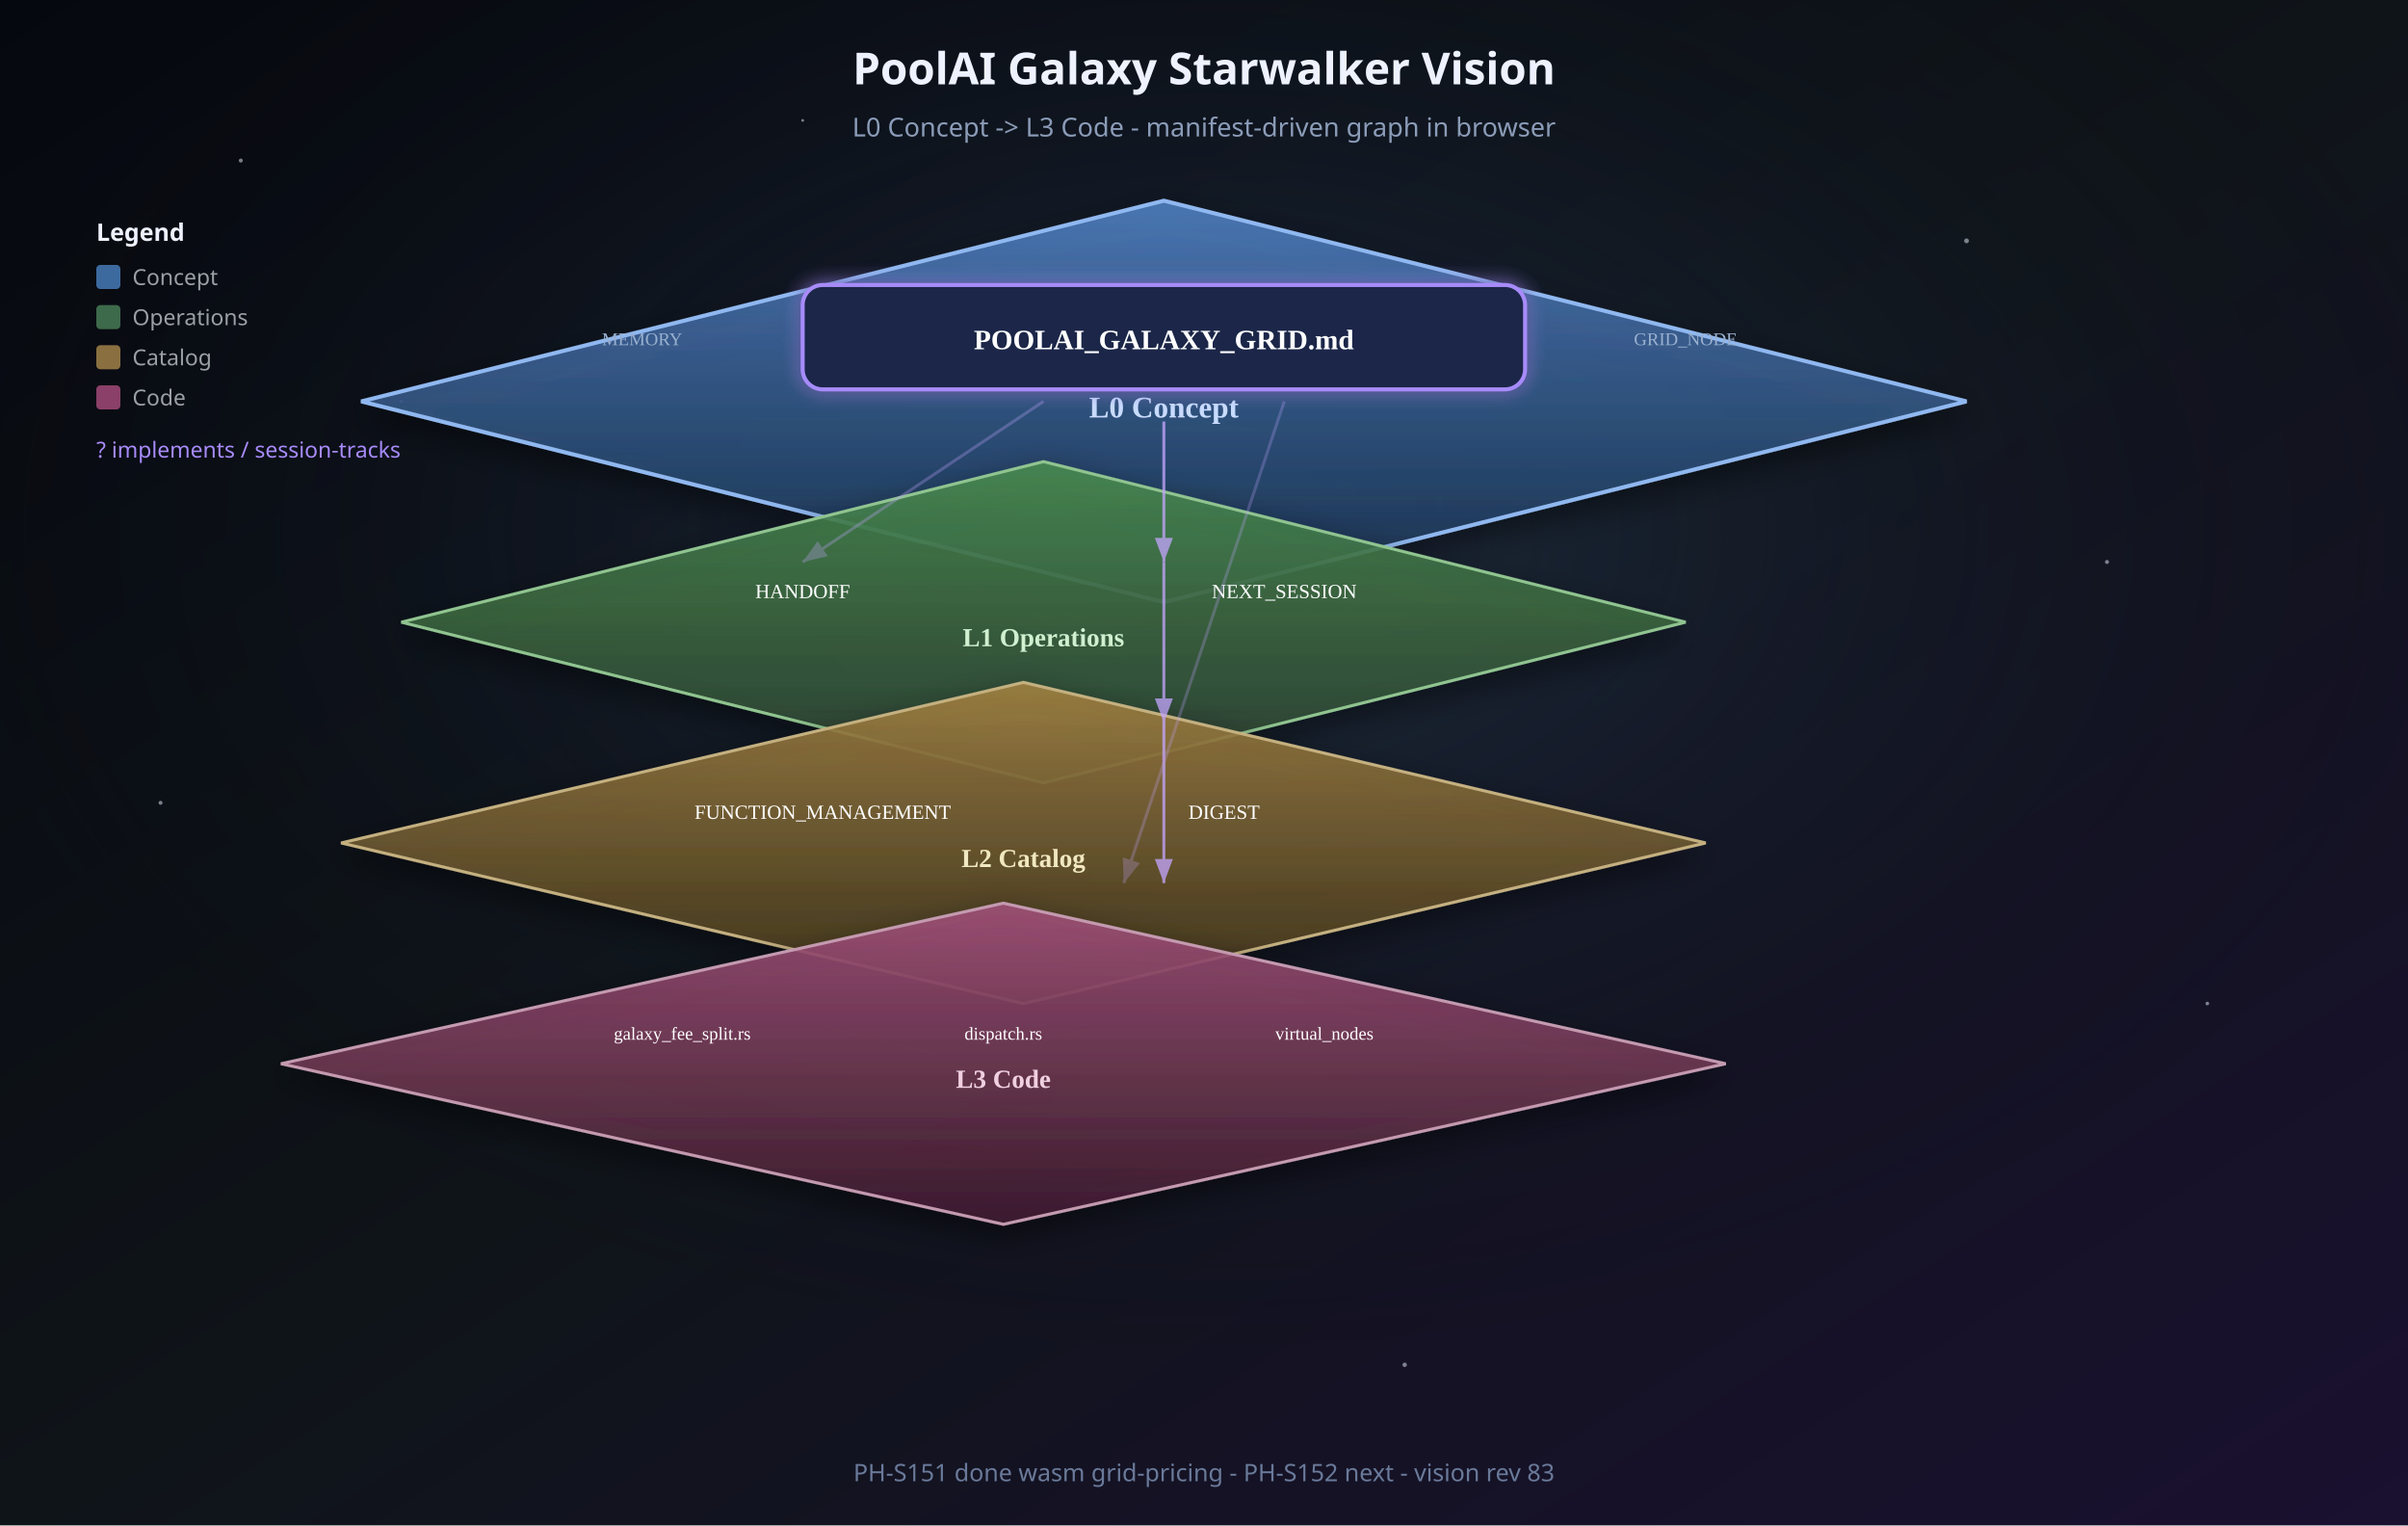
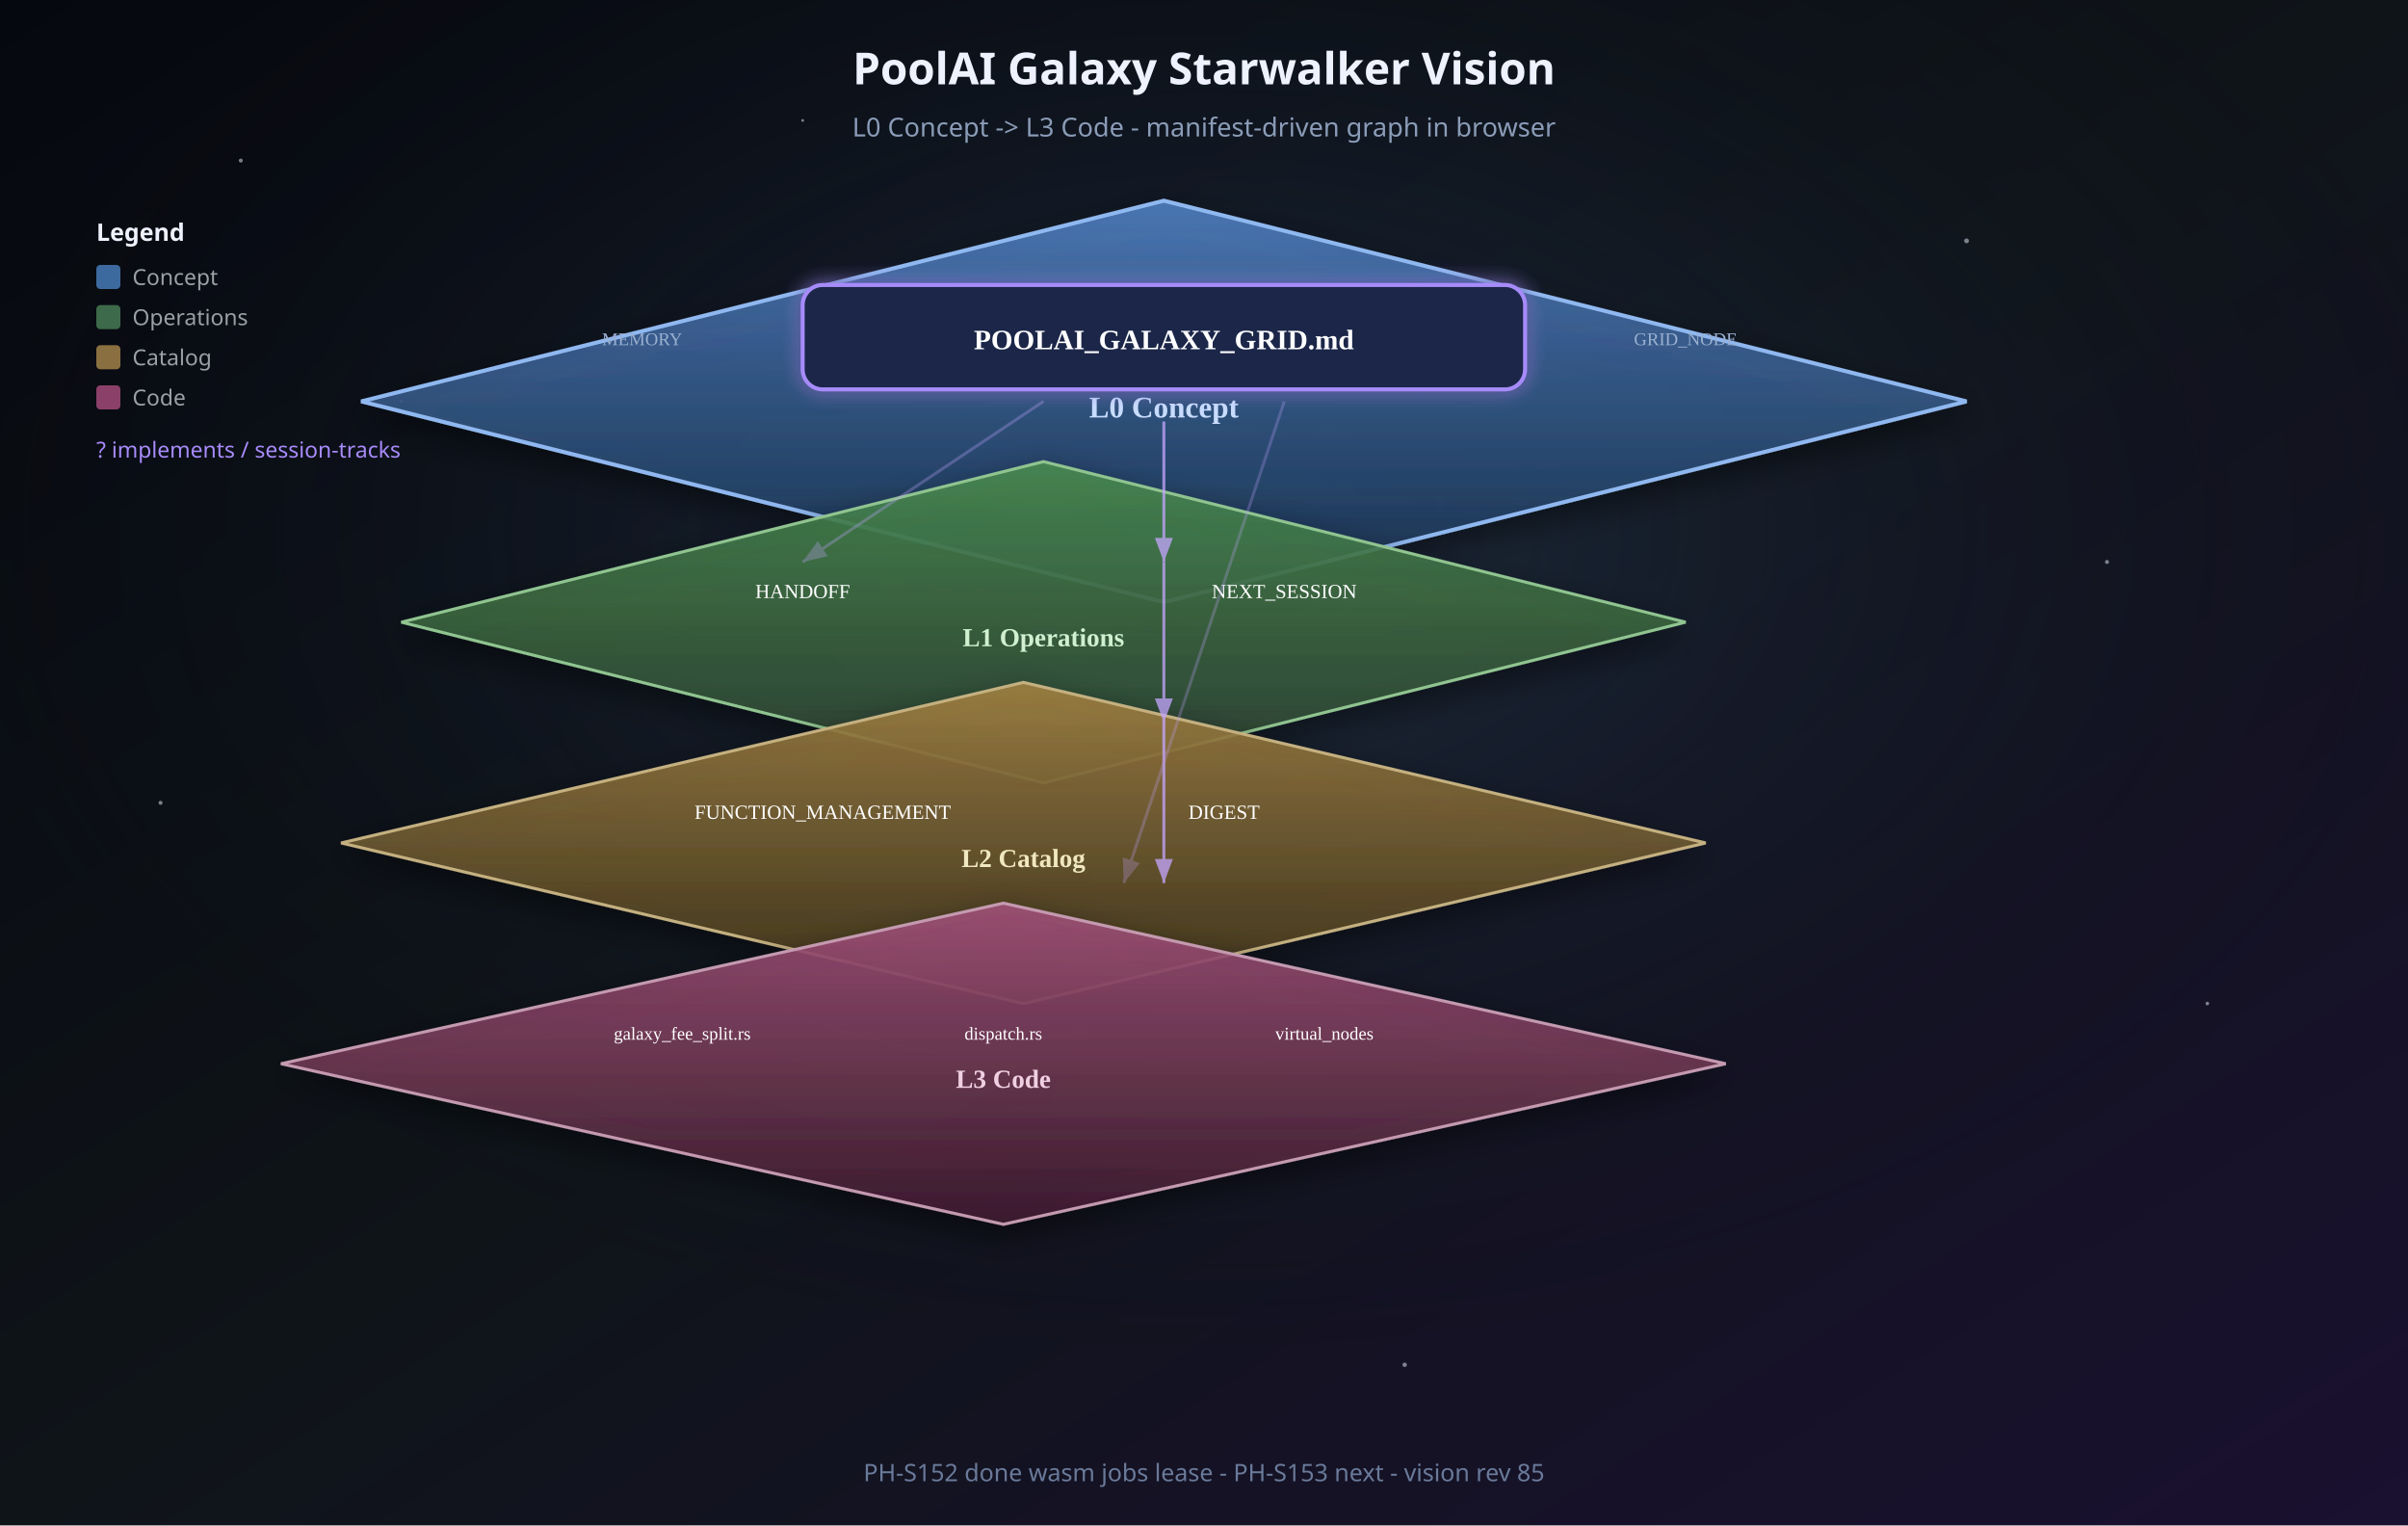
<svg xmlns="http://www.w3.org/2000/svg" viewBox="0 0 1200 760" role="img" aria-labelledby="title desc">
  <defs>
    <linearGradient id="bg" x1="0%" y1="0%" x2="100%" y2="100%">
      <stop offset="0%" stop-color="#06080f" />
      <stop offset="50%" stop-color="#0f1419" />
      <stop offset="100%" stop-color="#1a1030" />
    </linearGradient>
    <radialGradient id="nebula" cx="50%" cy="35%" r="55%">
      <stop offset="0%" stop-color="#3d5a8a" stop-opacity="0.35" />
      <stop offset="100%" stop-color="#06080f" stop-opacity="0" />
    </radialGradient>
    <linearGradient id="planeL0" x1="0%" y1="0%" x2="0%" y2="100%">
      <stop offset="0%" stop-color="#4a7ab8" stop-opacity="0.95" />
      <stop offset="100%" stop-color="#1e3350" stop-opacity="0.85" />
    </linearGradient>
    <linearGradient id="planeL1" x1="0%" y1="0%" x2="0%" y2="100%">
      <stop offset="0%" stop-color="#4a8a50" stop-opacity="0.9" />
      <stop offset="100%" stop-color="#2a4030" stop-opacity="0.85" />
    </linearGradient>
    <linearGradient id="planeL2" x1="0%" y1="0%" x2="0%" y2="100%">
      <stop offset="0%" stop-color="#a08040" stop-opacity="0.9" />
      <stop offset="100%" stop-color="#403520" stop-opacity="0.85" />
    </linearGradient>
    <linearGradient id="planeL3" x1="0%" y1="0%" x2="0%" y2="100%">
      <stop offset="0%" stop-color="#a05078" stop-opacity="0.9" />
      <stop offset="100%" stop-color="#402030" stop-opacity="0.85" />
    </linearGradient>
    <filter id="shadow" x="-30%" y="-30%" width="160%" height="160%">
      <feDropShadow dx="0" dy="6" stdDeviation="8" flood-color="#000" flood-opacity="0.5" />
    </filter>
    <filter id="glow" x="-50%" y="-50%" width="200%" height="200%">
      <feGaussianBlur stdDeviation="4" result="b" />
      <feMerge>
        <feMergeNode in="b" />
        <feMergeNode in="SourceGraphic" />
      </feMerge>
    </filter>
    <marker id="arrow" markerWidth="10" markerHeight="10" refX="8" refY="3" orient="auto">
      <path d="M0,0 L8,3 L0,6 Z" fill="#c4a5ff" />
    </marker>
  </defs>
  <rect width="1200" height="760" fill="url(#bg)" />
  <rect width="1200" height="760" fill="url(#nebula)" />
  <g fill="#e8f0ff" opacity="0.5">
    <circle cx="120" cy="80" r="1" />
    <circle cx="980" cy="120" r="1.2" />
    <circle cx="200" cy="200" r="0.8" />
    <circle cx="1050" cy="280" r="1" />
    <circle cx="80" cy="400" r="1" />
    <circle cx="1100" cy="500" r="0.9" />
    <circle cx="400" cy="60" r="0.7" />
    <circle cx="700" cy="680" r="1.1" />
  </g>
  <text x="600" y="42" text-anchor="middle" fill="#eef2ff" font-family="Segoe UI, system-ui, sans-serif" font-size="22" font-weight="600">PoolAI Galaxy Starwalker Vision</text>
  <text x="600" y="68" text-anchor="middle" fill="#8b9cb8" font-family="Segoe UI, system-ui, sans-serif" font-size="13">L0 Concept -&gt; L3 Code - manifest-driven graph in browser</text>
  <g transform="translate(180, 100)" filter="url(#shadow)">
    <path d="M0 100 L400 0 L800 100 L400 200 Z" fill="url(#planeL0)" stroke="#90b8f0" stroke-width="2" />
    <text x="400" y="108" text-anchor="middle" fill="#c8dcff" font-size="15" font-weight="700">L0 Concept</text>
    <g filter="url(#glow)">
      <rect x="220" y="42" width="360" height="52" rx="10" fill="#1a2848" stroke="#a78bfa" stroke-width="2" />
      <text x="400" y="74" text-anchor="middle" fill="#fff" font-size="14" font-weight="700">POOLAI_GALAXY_GRID.md</text>
    </g>
    <text x="140" y="72" text-anchor="middle" fill="#9ab0d0" font-size="9">MEMORY</text>
    <text x="660" y="72" text-anchor="middle" fill="#9ab0d0" font-size="9">GRID_NODE</text>
  </g>
  <g transform="translate(200, 230)" filter="url(#shadow)">
    <path d="M0 80 L320 0 L640 80 L320 160 Z" fill="url(#planeL1)" stroke="#90c490" stroke-width="1.5" />
    <text x="320" y="92" text-anchor="middle" fill="#d0f0d0" font-size="13" font-weight="600">L1 Operations</text>
    <text x="200" y="68" text-anchor="middle" fill="#fff" font-size="10">HANDOFF</text>
    <text x="440" y="68" text-anchor="middle" fill="#fff" font-size="10">NEXT_SESSION</text>
  </g>
  <g transform="translate(170, 340)" filter="url(#shadow)">
    <path d="M0 80 L340 0 L680 80 L340 160 Z" fill="url(#planeL2)" stroke="#c4b080" stroke-width="1.5" />
    <text x="340" y="92" text-anchor="middle" fill="#f0e8c0" font-size="13" font-weight="600">L2 Catalog</text>
    <text x="240" y="68" text-anchor="middle" fill="#fff" font-size="10">FUNCTION_MANAGEMENT</text>
    <text x="440" y="68" text-anchor="middle" fill="#fff" font-size="10">DIGEST</text>
  </g>
  <g transform="translate(140, 450)" filter="url(#shadow)">
    <path d="M0 80 L360 0 L720 80 L360 160 Z" fill="url(#planeL3)" stroke="#c49ab0" stroke-width="1.5" />
    <text x="360" y="92" text-anchor="middle" fill="#f0d0e0" font-size="13" font-weight="600">L3 Code</text>
    <text x="200" y="68" text-anchor="middle" fill="#fff" font-size="9">galaxy_fee_split.rs</text>
    <text x="360" y="68" text-anchor="middle" fill="#fff" font-size="9">dispatch.rs</text>
    <text x="520" y="68" text-anchor="middle" fill="#fff" font-size="9">virtual_nodes</text>
  </g>
  <g fill="none" stroke="#c4a5ff" stroke-width="1.5" marker-end="url(#arrow)" opacity="0.75">
    <path d="M580 210 L580 280" />
    <path d="M580 280 L580 360" />
    <path d="M580 360 L580 440" />
    <path d="M520 200 L400 280" opacity="0.4" />
    <path d="M640 200 L560 440" opacity="0.35" />
  </g>
  <g transform="translate(48, 120)" font-family="Segoe UI, system-ui, sans-serif" font-size="11">
    <text x="0" y="0" fill="#eef2ff" font-weight="600" font-size="12">Legend</text>
    <rect x="0" y="12" width="12" height="12" rx="2" fill="#3d6a9e" />
    <text x="18" y="22" fill="#9aa0a6">Concept</text>
    <rect x="0" y="32" width="12" height="12" rx="2" fill="#3d6a4a" />
    <text x="18" y="42" fill="#9aa0a6">Operations</text>
    <rect x="0" y="52" width="12" height="12" rx="2" fill="#8a7040" />
    <text x="18" y="62" fill="#9aa0a6">Catalog</text>
    <rect x="0" y="72" width="12" height="12" rx="2" fill="#8a4068" />
    <text x="18" y="82" fill="#9aa0a6">Code</text>
    <text x="0" y="108" fill="#a78bfa">? implements / session-tracks</text>
  </g>
-   <text x="600" y="738" text-anchor="middle" fill="#6a7a9a" font-family="Segoe UI, system-ui, sans-serif" font-size="12">PH-S151 done wasm grid-pricing - PH-S152 next - vision rev 83</text>
+   <text x="600" y="738" text-anchor="middle" fill="#6a7a9a" font-family="Segoe UI, system-ui, sans-serif" font-size="12">PH-S152 done wasm jobs lease - PH-S153 next - vision rev 85</text>
</svg>
